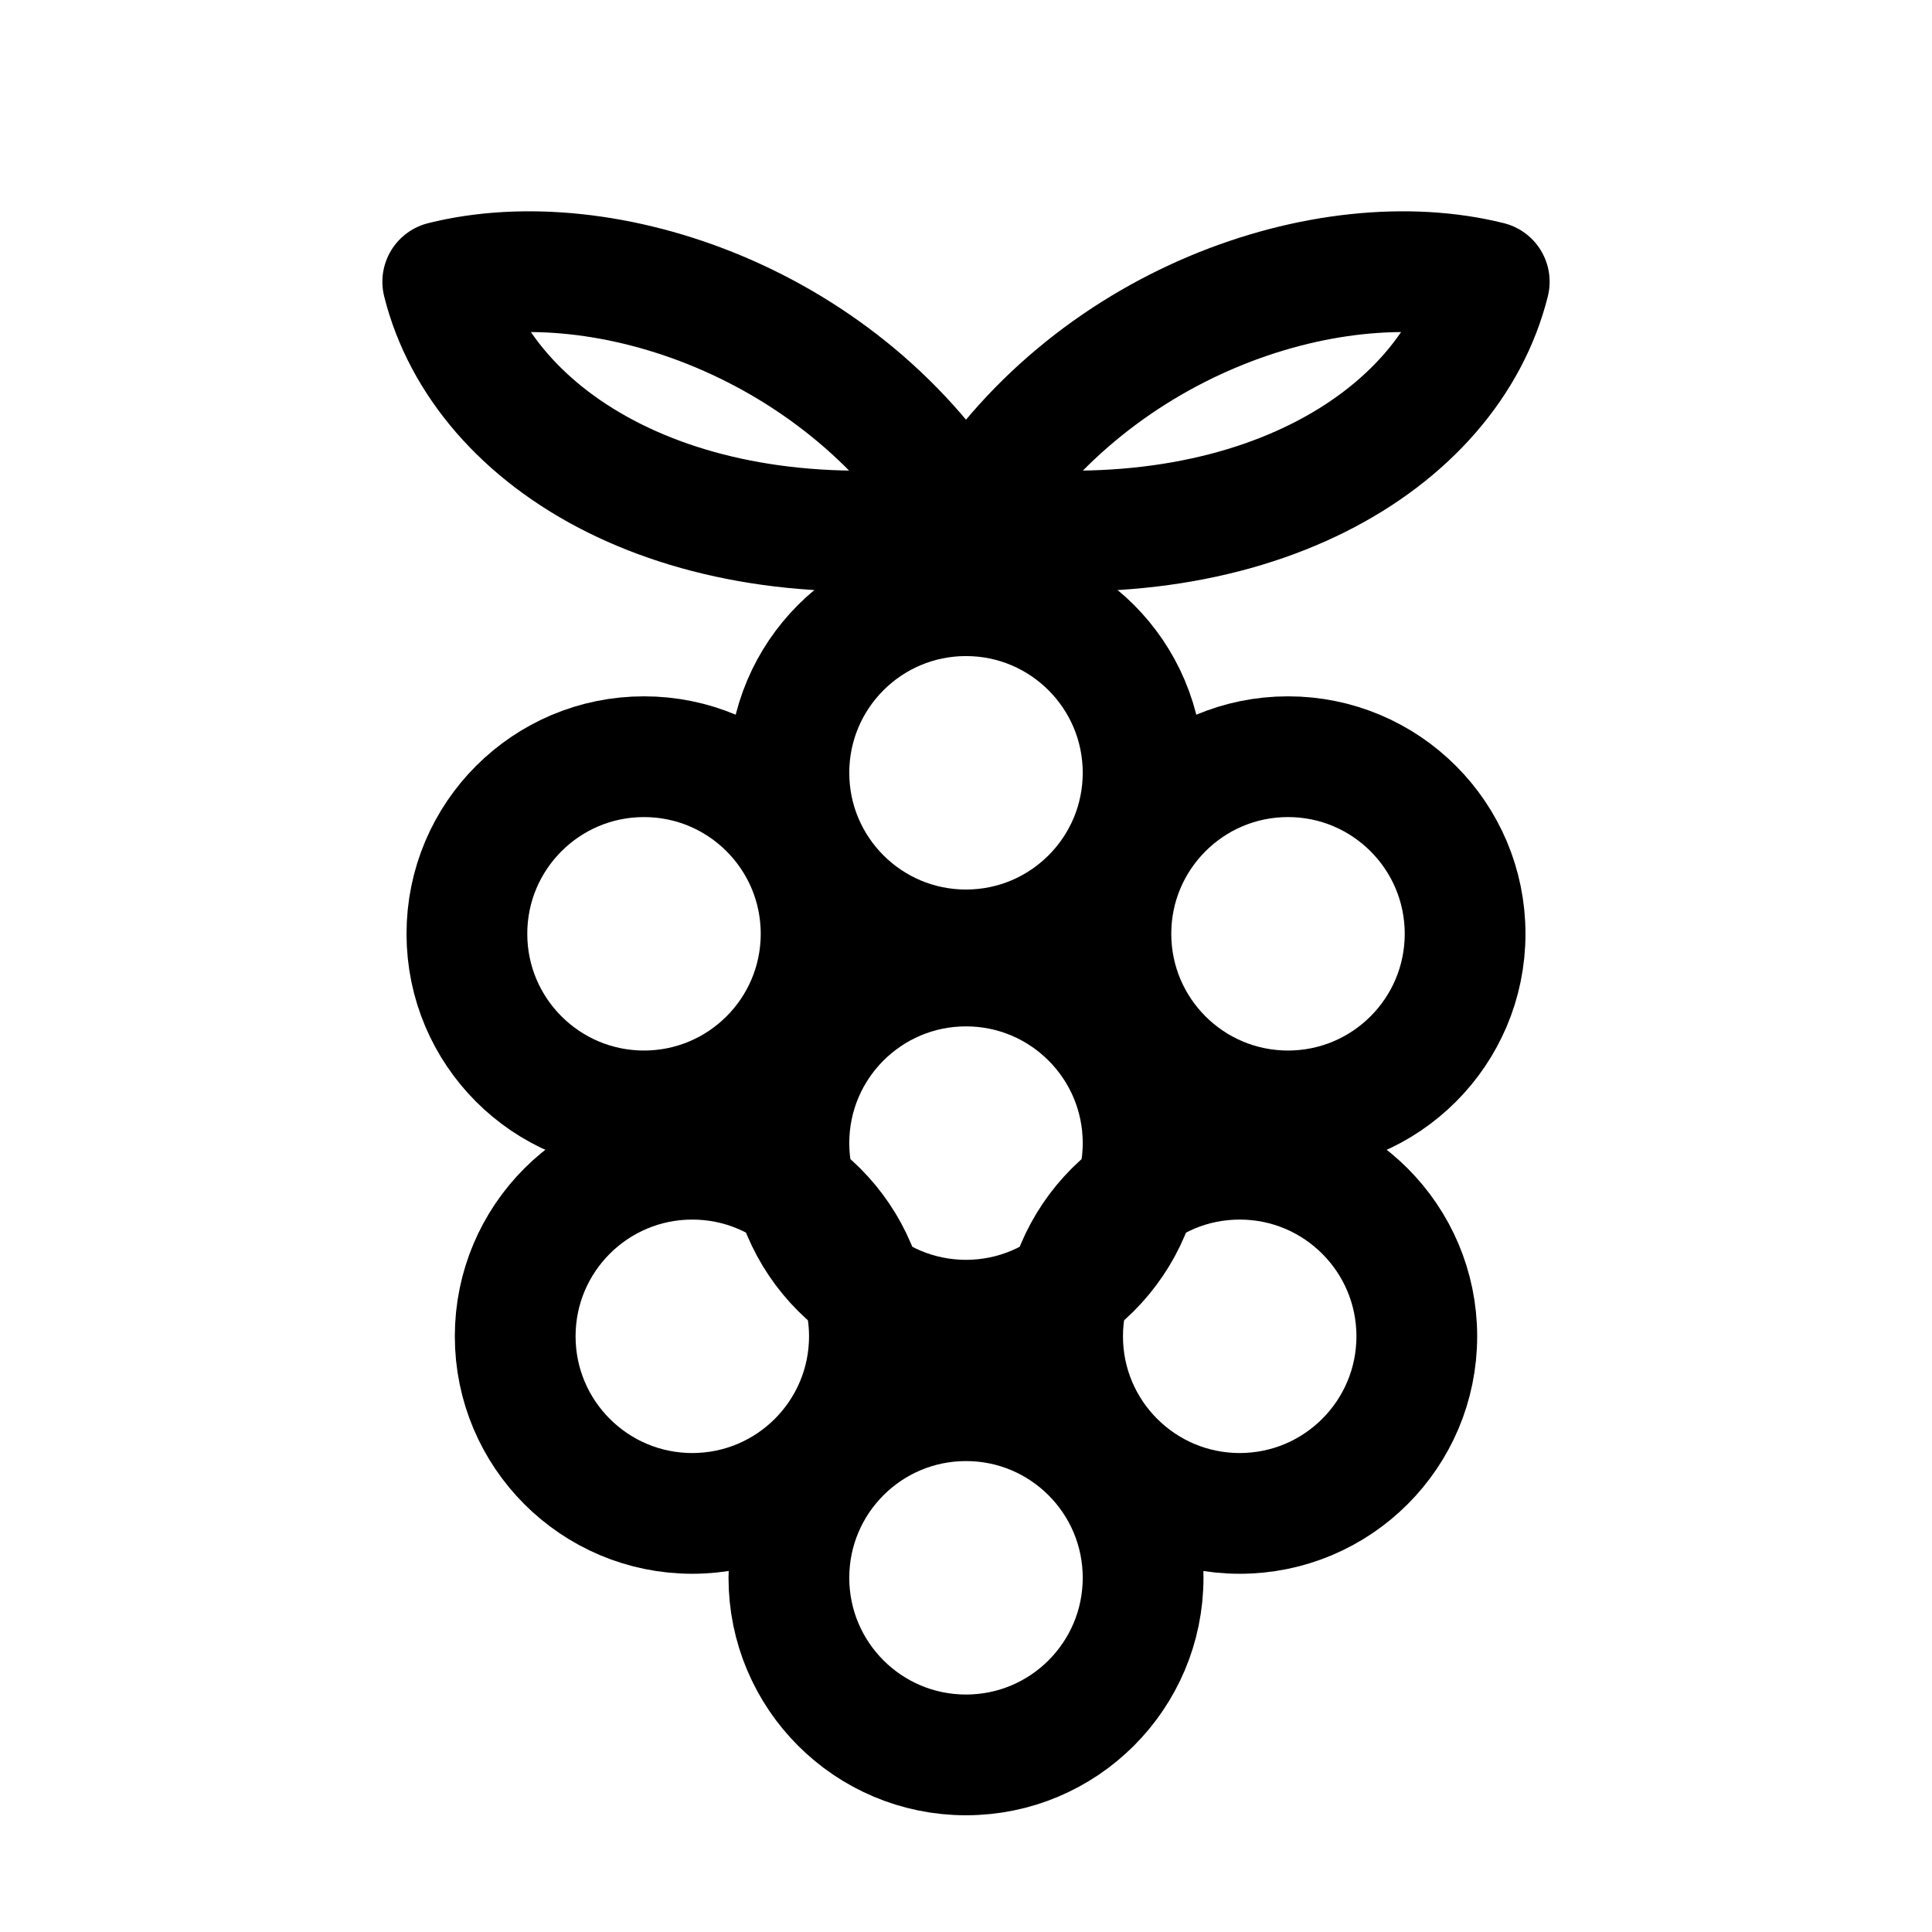
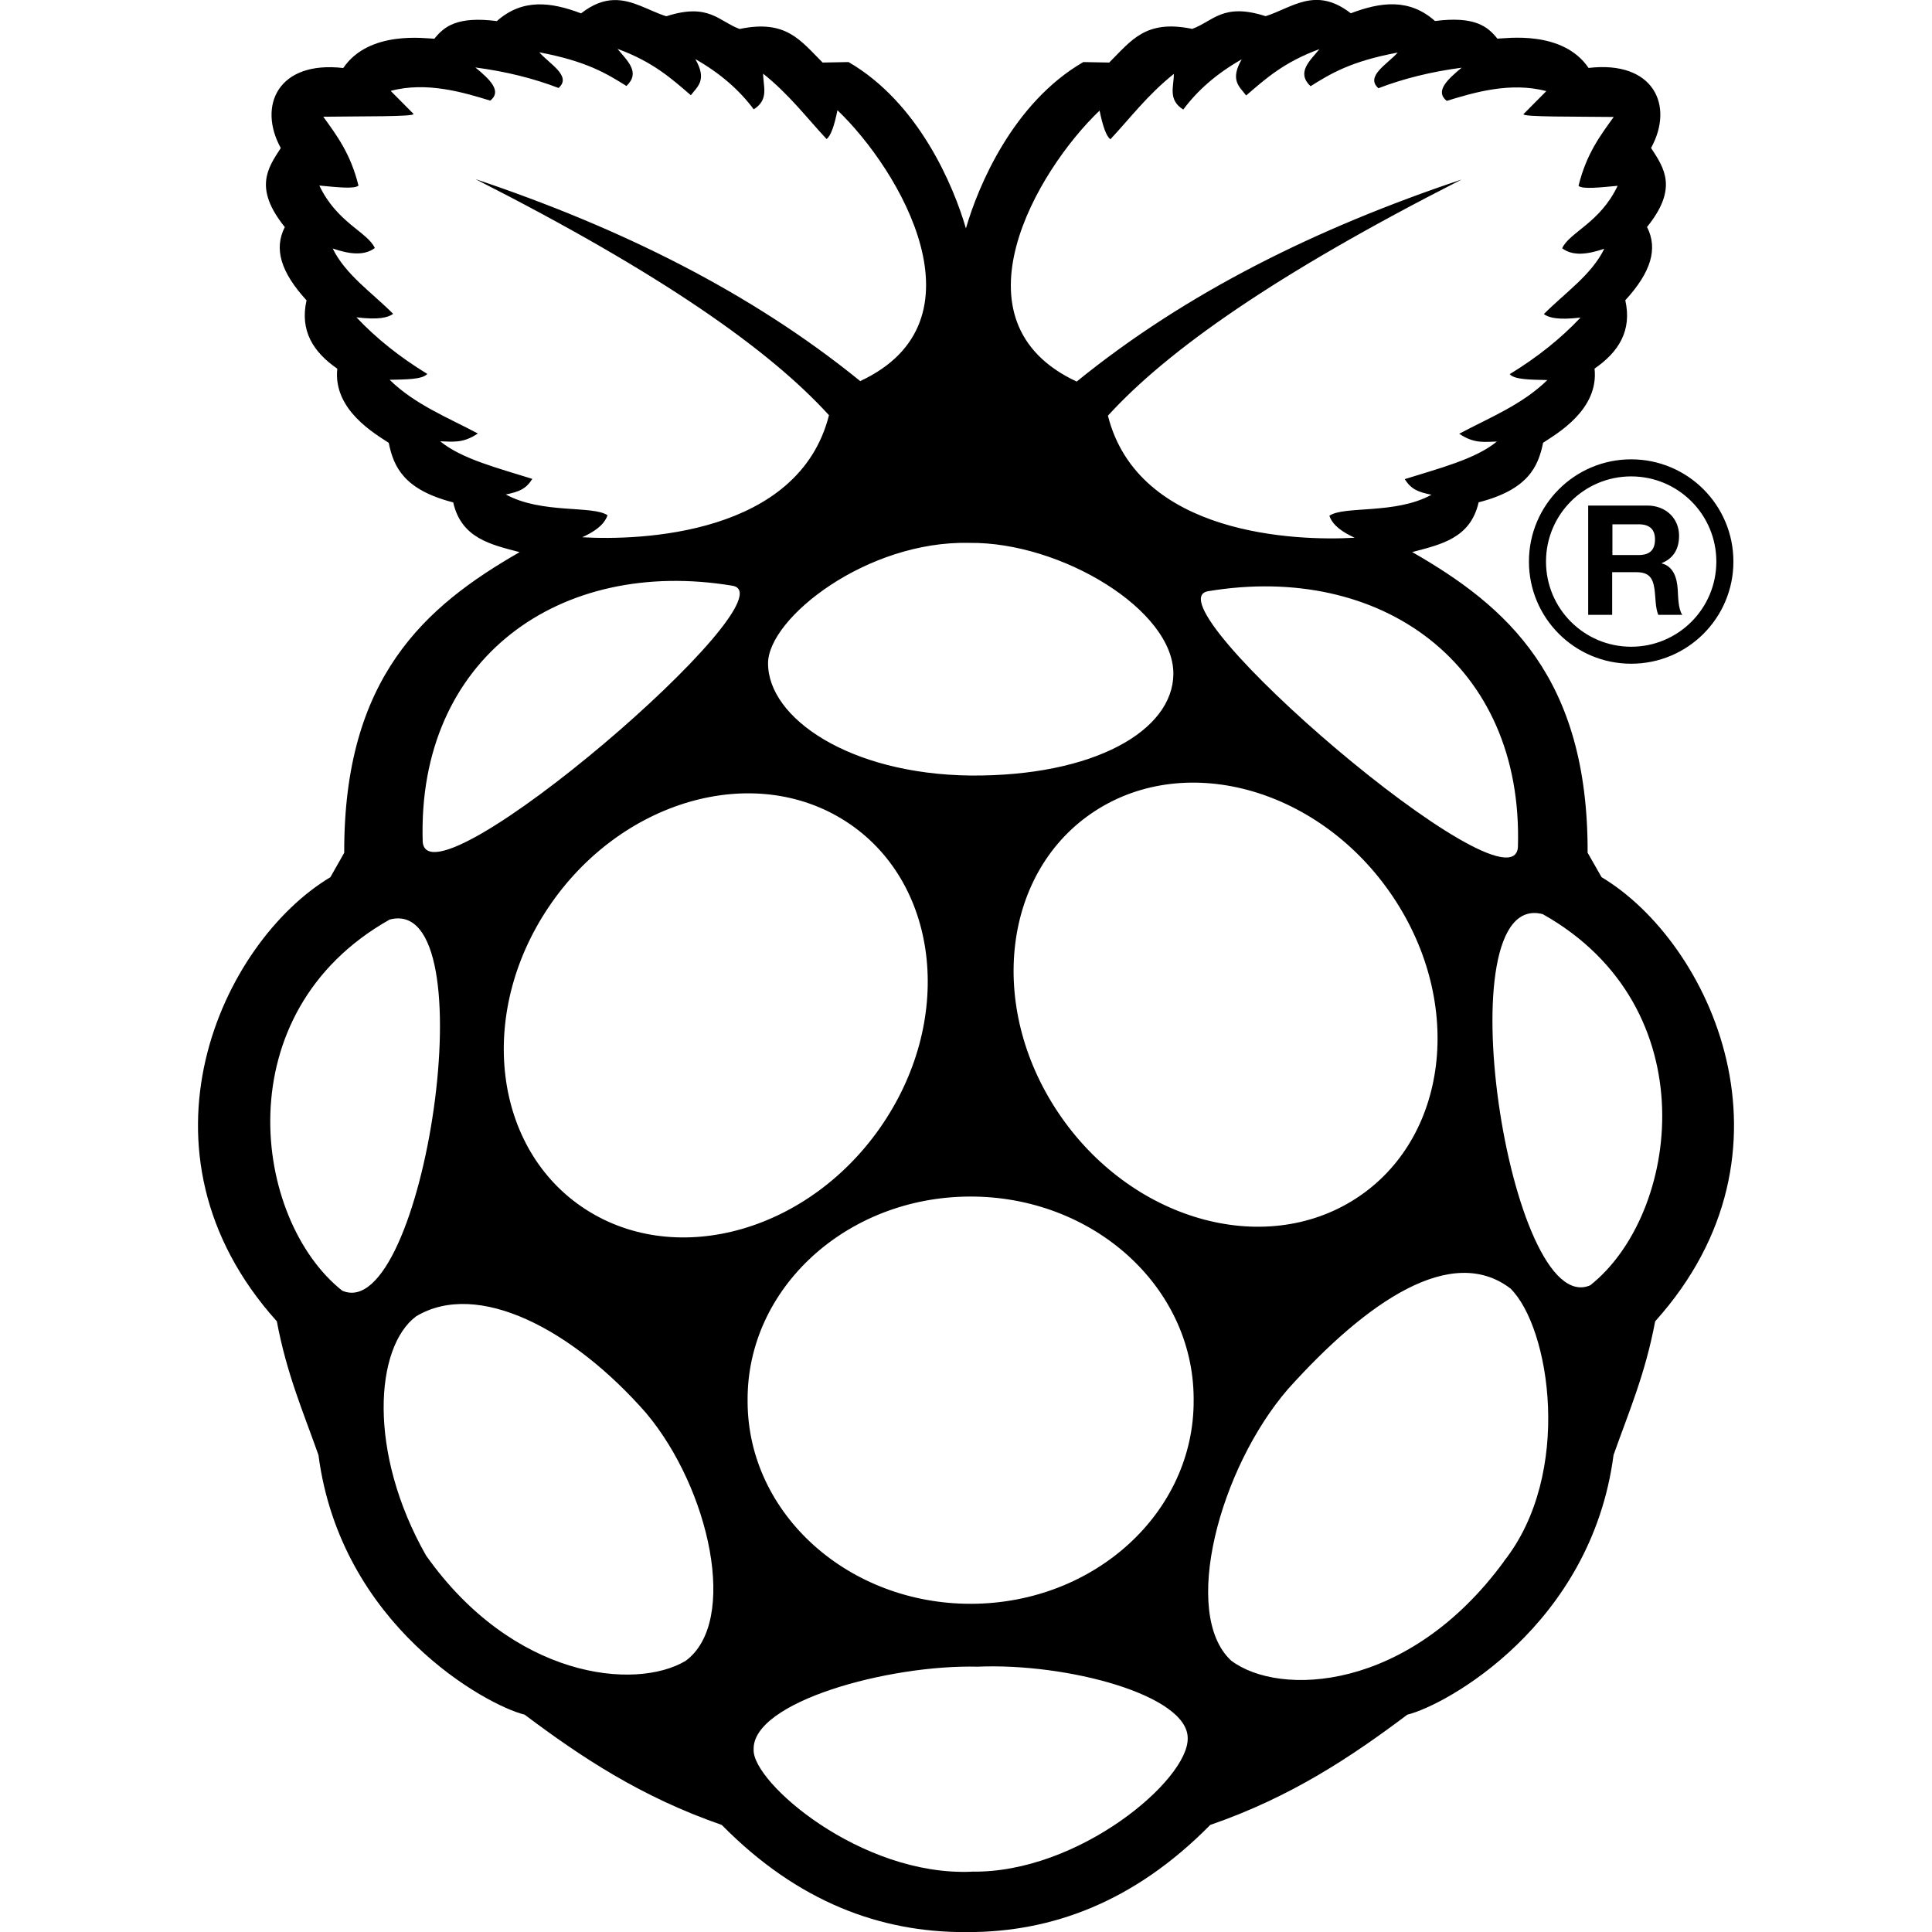
- <svg xmlns="http://www.w3.org/2000/svg" viewBox="0 0 24 24" fill="none" stroke="currentColor" stroke-width="1.5" stroke-linecap="round" stroke-linejoin="round">
-   <path d="M12 6.5C10.5 4 7.5 3 5.5 3.5c.5 2 3 3.5 6.5 3Z" />
-   <path d="M12 6.5c1.5-2.5 4.5-3.5 6.5-3-.5 2-3 3.5-6.5 3Z" />
-   <circle cx="12" cy="9.6" r="2.2" />
-   <circle cx="8" cy="11.6" r="2.2" />
-   <circle cx="16" cy="11.6" r="2.2" />
-   <circle cx="12" cy="14.2" r="2.2" />
-   <circle cx="8.6" cy="16.6" r="2.2" />
-   <circle cx="15.4" cy="16.6" r="2.2" />
-   <circle cx="12" cy="19.6" r="2.2" />
+ <svg xmlns="http://www.w3.org/2000/svg" fill="currentColor" role="img" viewBox="0 0 24 24">
+   <path d="m19.895 10.896-.173-.303c.007-2.175-1.002-3.061-2.179-3.735.356-.094.724-.171.825-.618.612-.157.74-.44.801-.74.16-.107.696-.406.639-.921.3-.207.467-.472.382-.849.322-.351.407-.642.27-.91.387-.48.215-.73.05-.982.29-.525.034-1.089-.776-.994-.322-.473-1.024-.366-1.133-.364-.121-.152-.282-.282-.775-.219-.32-.285-.677-.236-1.046-.096-.438-.34-.728-.068-1.058.036-.53-.171-.651.063-.912.158-.578-.12-.754.142-1.031.418l-.322-.006c-.872.506-1.305 1.537-1.458 2.066-.154-.53-.586-1.56-1.458-2.066l-.322.006C9.942.501 9.766.239 9.188.36 8.928.265 8.807.031 8.277.202c-.217-.068-.417-.208-.652-.201l0.0 0C7.502.004 7.369.049 7.218.166c-.369-.14-.726-.189-1.046.096-.494-.063-.654.067-.776.219C5.289.479 4.586.372 4.264.845c-.81-.094-1.065.469-.776.994-.165.252-.337.501.05.982-.137.268-.052.558.27.91-.085.376.082.642.382.849-.056.515.479.814.639.921.061.3.189.583.801.74.101.447.469.524.825.618-1.177.674-2.186 1.56-2.179 3.735l-.172.303c-1.349.808-2.563 3.406-.665 5.517.124.661.332 1.135.517 1.661.277 2.117 2.084 3.108 2.561 3.225.698.524 1.442 1.021 2.449 1.37.949.964 1.977 1.331 3.011 1.331.015 0 .031 0.0.046 0 1.034.001 2.062-.367 3.011-1.331 1.007-.348 1.751-.846 2.449-1.37.477-.117 2.284-1.109 2.561-3.225.185-.525.393-1 .517-1.661 1.898-2.111.684-4.709-.665-5.517zm-1.039-.371c-.07.876-4.635-3.05-3.847-3.181 2.139-.356 3.919.896 3.847 3.181zm-2.015 4.365c-1.148.741-2.803.263-3.695-1.068-.893-1.331-.686-3.01.462-3.751 1.148-.741 2.803-.263 3.695 1.068.893 1.331.686 3.01-.462 3.751zM13.659 1.372c.04.197.084.321.135.358.254-.272.461-.551.788-.812.001.154-.078.321.117.443.175-.236.412-.446.726-.624-.151.261-.026.34.055.449.24-.206.468-.414.911-.576-.121.147-.29.291-.111.461.247-.154.496-.309 1.083-.418-.132.147-.406.295-.24.443.31-.119.654-.205 1.034-.255-.182.15-.334.296-.185.412.332-.102.79-.24 1.237-.121l-.283.285c-.031.038.662.03 1.12.036-.167.232-.338.456-.437.855.045.046.272.02.486 0-.219.462-.6.578-.689.776.134.102.32.075.523.006-.158.325-.489.548-.751.812.066.047.182.075.456.043-.242.257-.534.492-.88.703.061.071.272.068.468.073-.314.307-.717.466-1.095.667.189.129.323.099.468.097-.268.22-.723.334-1.145.467.08.125.161.159.332.194-.447.247-1.087.134-1.268.261.043.124.167.205.314.273-.72.042-2.688-.026-3.065-1.516.737-.809 2.081-1.759 4.394-2.934-1.799.602-3.423 1.405-4.782 2.51-1.598-.744-.496-2.62.283-3.365zm-1.613 5.372c1.133-.012 2.536.833 2.53 1.629-.005.703-.985 1.272-2.521 1.261-1.504-.018-2.517-.715-2.514-1.396.003-.56 1.228-1.526 2.505-1.494zm-5.765-.601c.172-.035.252-.069.332-.194-.422-.133-.877-.247-1.145-.467.144.002.279.032.468-.097-.378-.201-.782-.36-1.096-.667.196-.005.406-.002.468-.073-.346-.211-.638-.446-.88-.703.274.033.389.004.456-.043-.262-.264-.593-.487-.751-.812.203.069.389.095.523-.006-.089-.198-.47-.314-.689-.776.214.02.441.046.486 0-.099-.399-.27-.623-.437-.855.458-.007 1.152.002 1.12-.036l-.283-.285c.447-.119.905.019 1.237.121.149-.116-.003-.263-.185-.412.38.05.724.136 1.034.255.166-.148-.108-.295-.24-.443.587.11.836.264 1.083.418.179-.169.01-.313-.111-.461.443.162.671.37.911.576.081-.108.207-.188.055-.449.314.178.551.389.726.624.195-.122.116-.289.117-.443.327.262.534.54.788.812.051-.037.096-.161.135-.358.779.745 1.881 2.621.283 3.365-1.359-1.104-2.982-1.906-4.78-2.509 2.312 1.174 3.656 2.124 4.392 2.933-.377 1.49-2.345 1.558-3.065 1.516.147-.068.27-.148.314-.273-.181-.126-.821-.013-1.268-.261zm2.817 1.133c.788.13-3.777 4.057-3.847 3.181-.072-2.285 1.708-3.537 3.847-3.181zm-4.847 8.757c-1.109-.879-1.467-3.453.59-4.61 1.239-.327.418 5.051-.59 4.61zm4.266 4.599c-.626.372-2.145.219-3.225-1.31-.728-1.282-.634-2.587-.123-2.97.765-.459 1.946.161 2.856 1.2.792.941 1.154 2.593.492 3.08zm-1.242-5.609c-1.148-.741-1.355-2.42-.462-3.751.893-1.331 2.547-1.809 3.695-1.068 1.148.741 1.355 2.42.462 3.751-.893 1.331-2.547 1.809-3.695 1.068zm4.795 8.228c-1.376.058-2.726-1.111-2.708-1.516-.021-.594 1.676-1.058 2.782-1.031 1.113-.048 2.607.353 2.61.885.018.517-1.355 1.684-2.684 1.661zm2.758-5.858c.008 1.39-1.226 2.522-2.756 2.53-1.53.007-2.777-1.113-2.785-2.503v-.026c-.008-1.39 1.226-2.523 2.756-2.53 1.53-.007 2.777 1.113 2.785 2.503a.779.779 0 0 1 0.0.026zm3.855 2.003c-1.186 1.621-2.792 1.684-3.39 1.232-.625-.581-.148-2.385.709-3.375v-0c.981-1.091 2.03-1.804 2.761-1.247.492.483.78 2.301-.081 3.389zm1.072-3.43c-1.009.441-1.83-4.937-.59-4.61 2.057 1.157 1.699 3.731.59 4.61zm-.026-8.328h.298v-.53h.299c.15 0 .205.062.226.205.015.109.011.239.048.325h.298c-.053-.076-.051-.236-.057-.321-.01-.137-.051-.28-.198-.318v-.004c.15-.061.215-.181.215-.341 0-.205-.154-.374-.397-.374h-.732v1.357zm.298-1.125h.327c.133 0 .205.057.205.188 0 .137-.072.194-.205.194H20.03v-.382zm-1.034.463c0 .701.568 1.269 1.27 1.269s1.27-.568 1.27-1.269c0-.701-.568-1.27-1.27-1.27-.701 0-1.27.568-1.27 1.27zm2.328 0c0 .585-.474 1.058-1.058 1.058s-1.058-.473-1.058-1.058c0-.585.474-1.058 1.058-1.058s1.058.473 1.058 1.058z" />
</svg>
